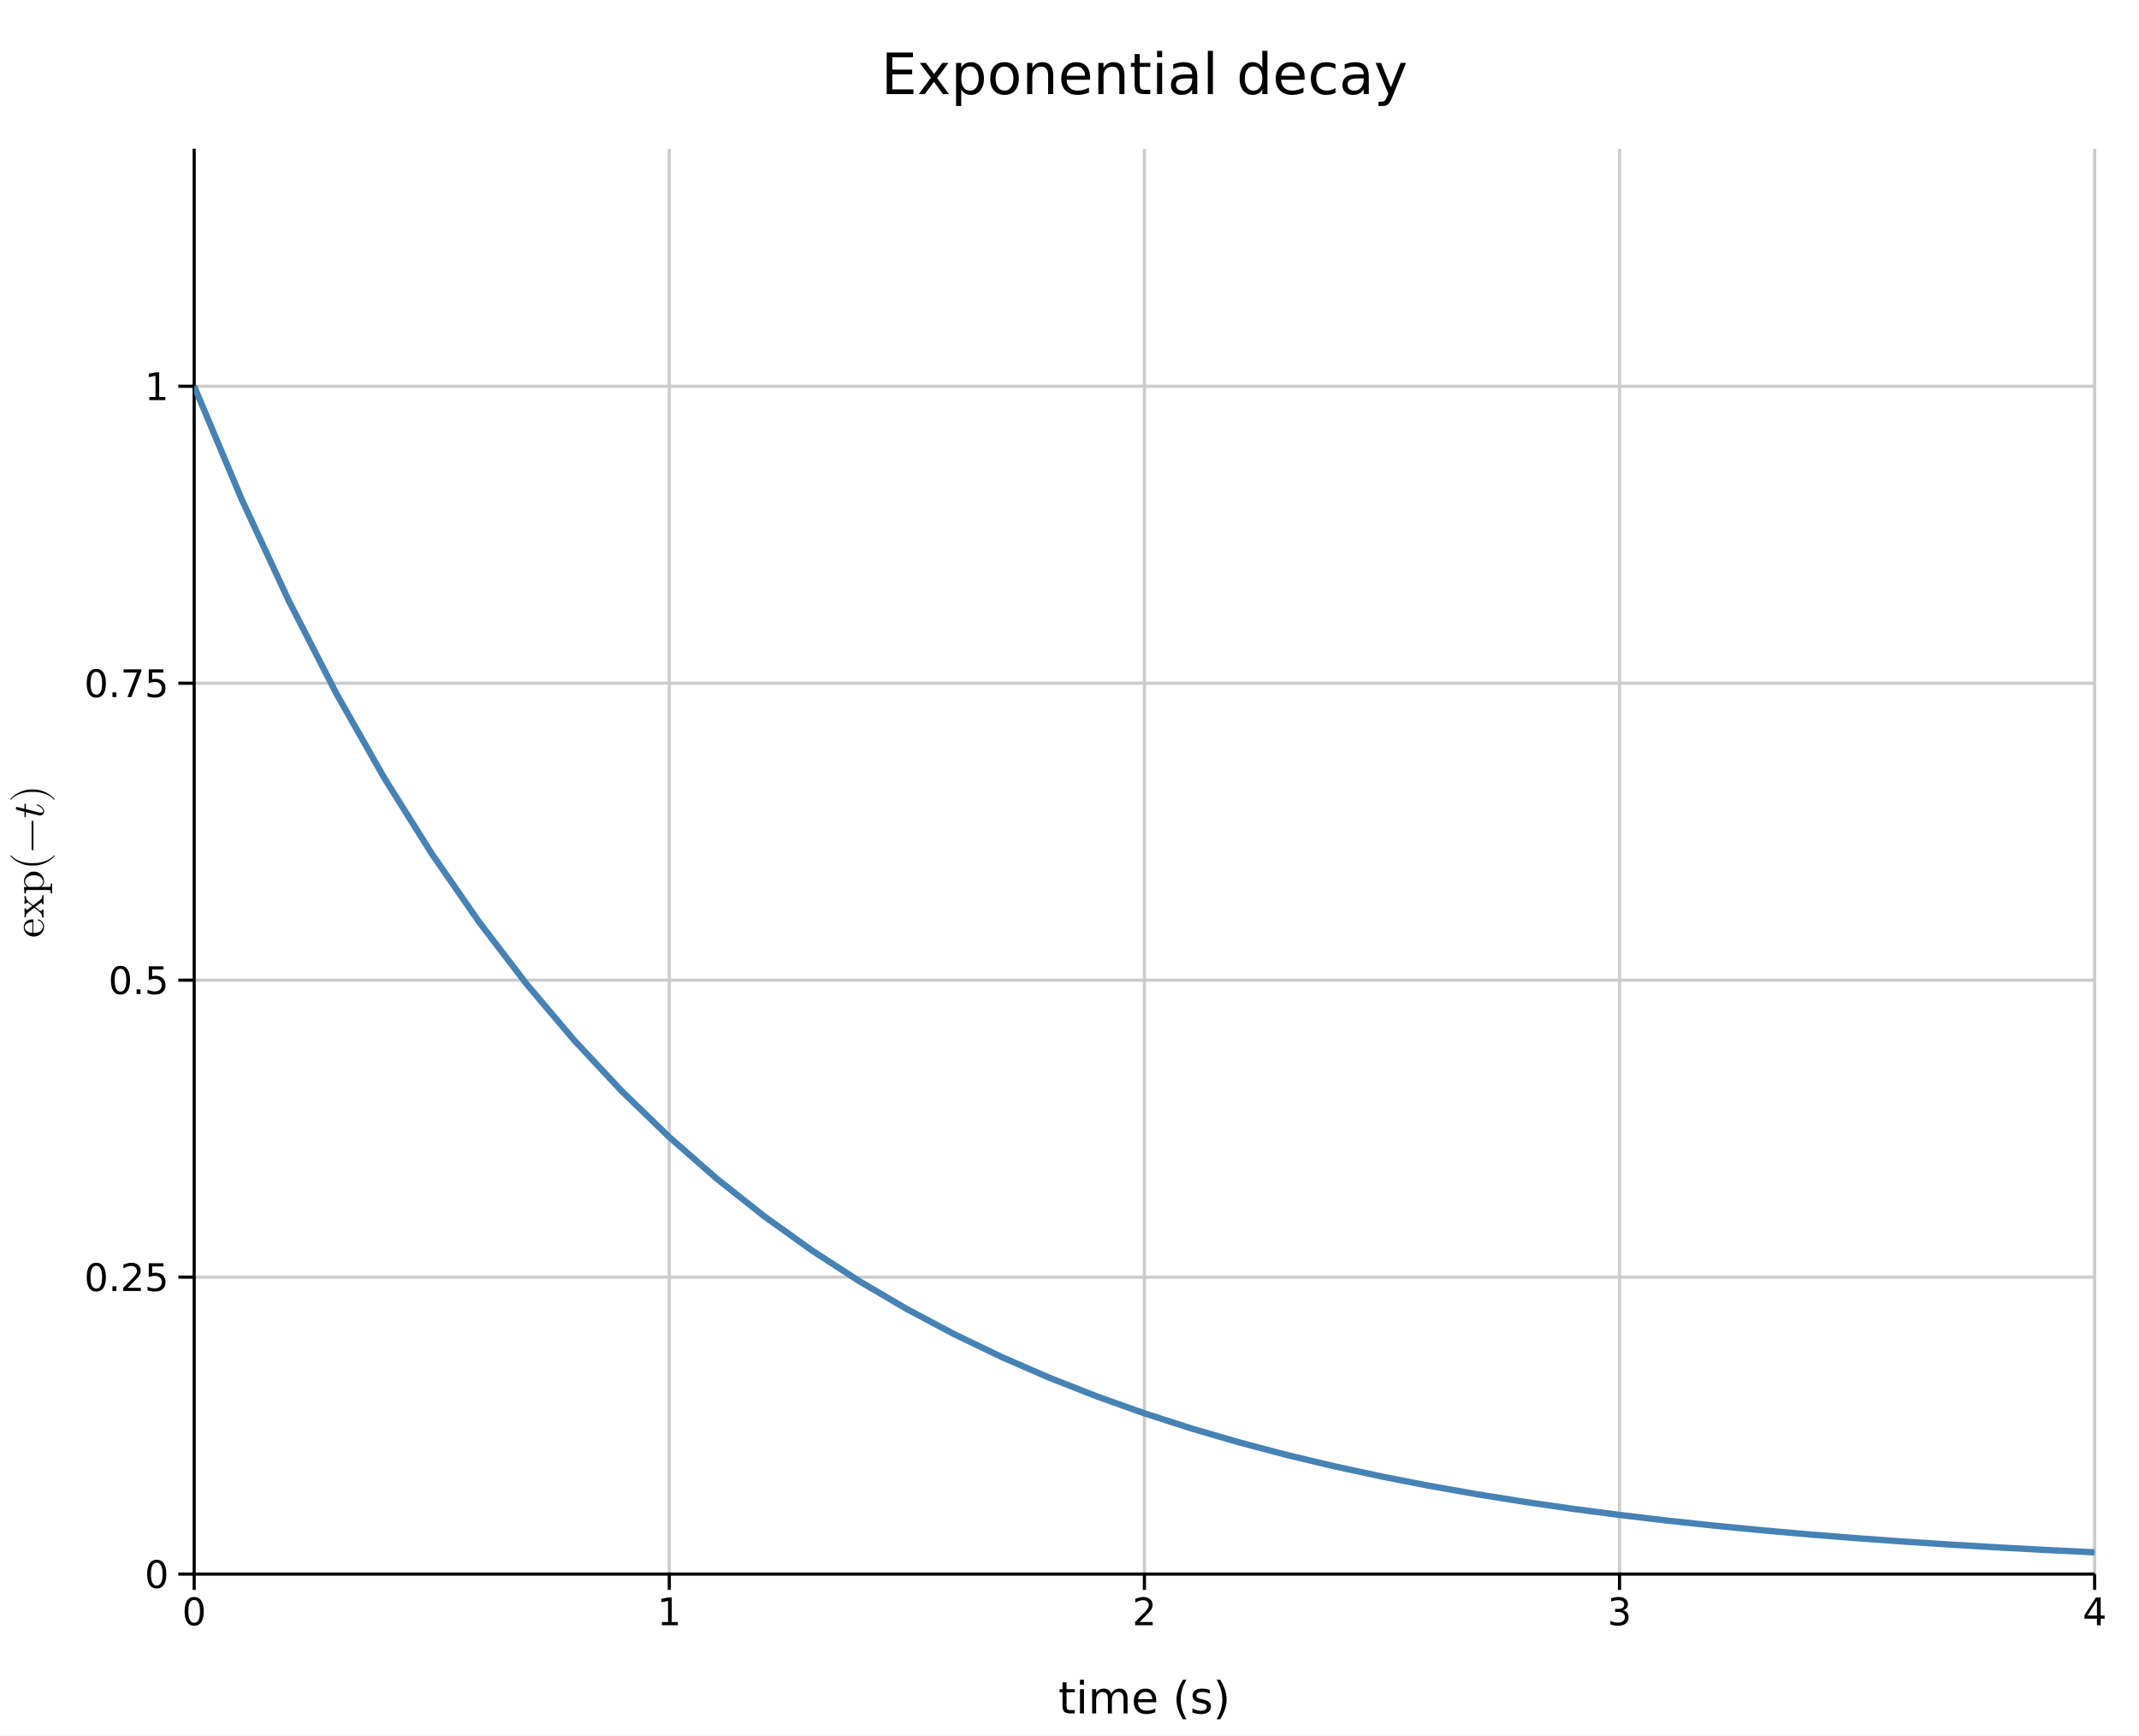
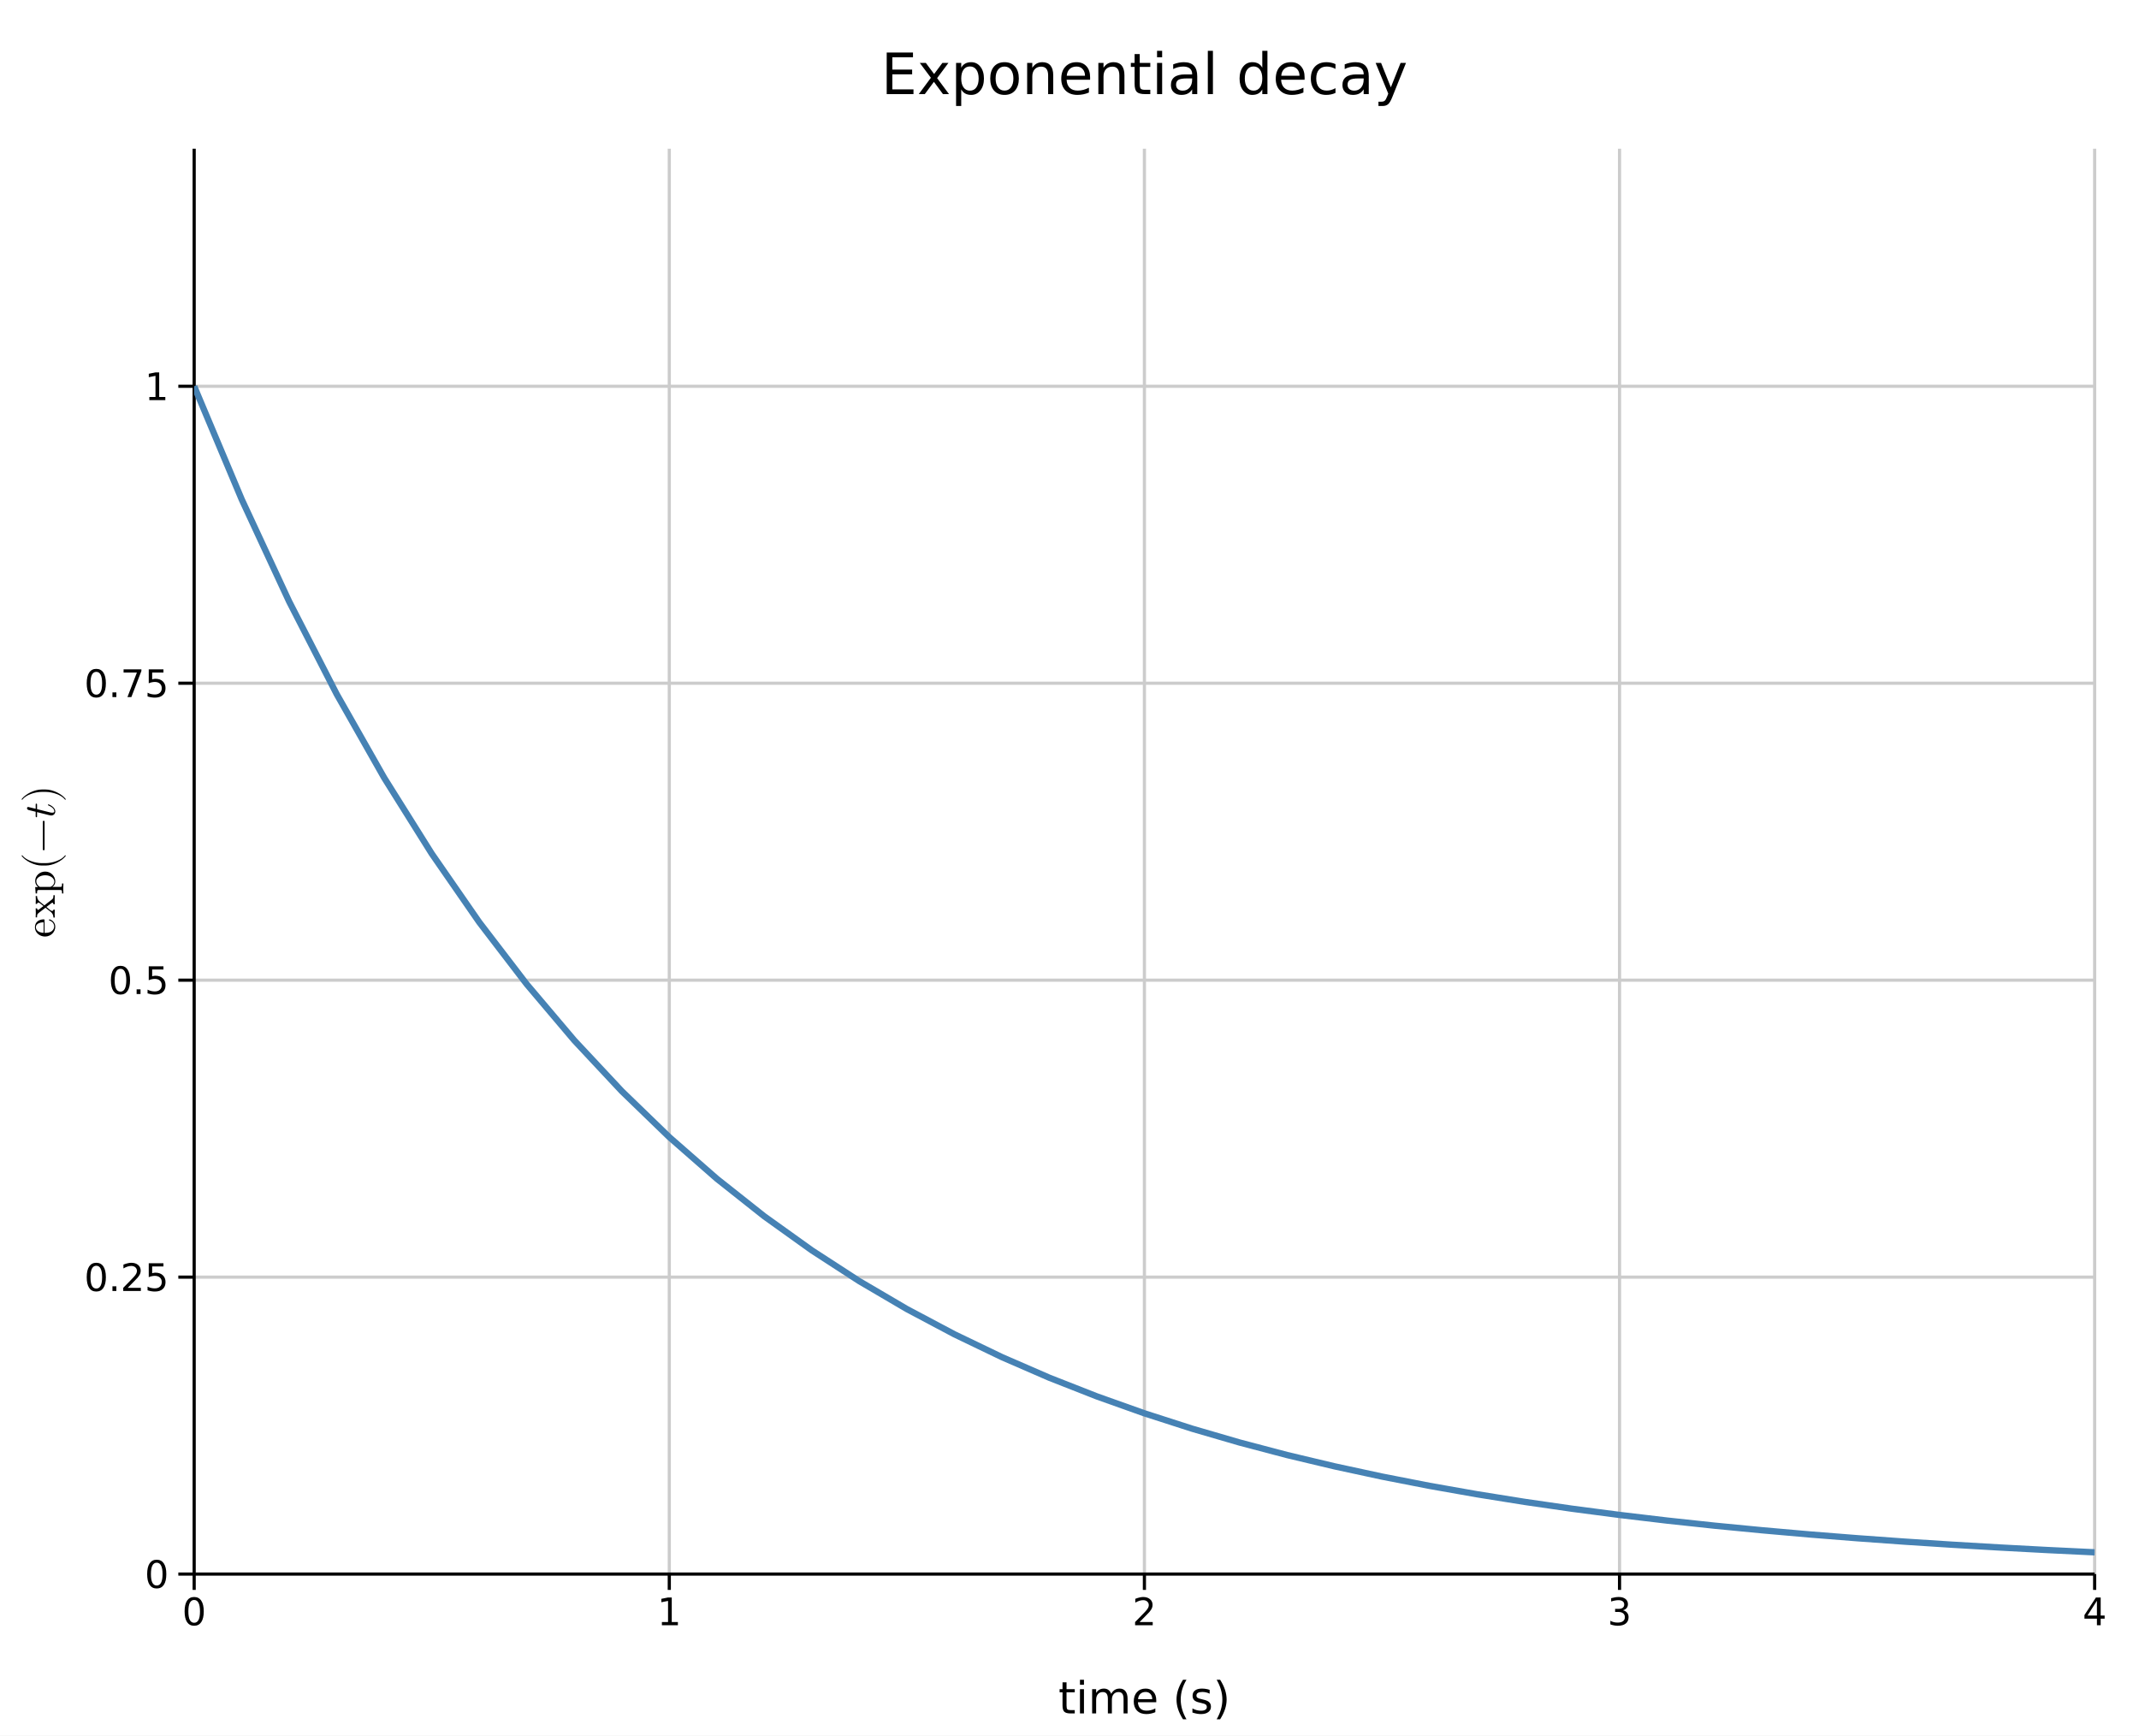
<svg xmlns="http://www.w3.org/2000/svg" width="675.3" height="547.95" font-family="DejaVu Sans, Verdana, Liberation Sans, Arial, sans-serif" fill="black">
  <rect width="100%" height="100%" fill="white" />
  <defs>
    <clipPath id="kuva-clip-10">
      <rect x="61.3" y="46.95" width="600" height="450" />
    </clipPath>
  </defs>
  <line x1="211.3" y1="46.95" x2="211.3" y2="496.95" stroke="#cccccc" stroke-width="1" />
  <line x1="361.3" y1="46.95" x2="361.3" y2="496.95" stroke="#cccccc" stroke-width="1" />
  <line x1="511.3" y1="46.95" x2="511.3" y2="496.95" stroke="#cccccc" stroke-width="1" />
  <line x1="661.3" y1="46.95" x2="661.3" y2="496.95" stroke="#cccccc" stroke-width="1" />
  <line x1="61.3" y1="403.2" x2="661.3" y2="403.2" stroke="#cccccc" stroke-width="1" />
  <line x1="61.3" y1="309.45" x2="661.3" y2="309.45" stroke="#cccccc" stroke-width="1" />
  <line x1="61.3" y1="215.7" x2="661.3" y2="215.7" stroke="#cccccc" stroke-width="1" />
  <line x1="61.3" y1="121.95" x2="661.3" y2="121.95" stroke="#cccccc" stroke-width="1" />
  <line x1="61.3" y1="496.95" x2="661.3" y2="496.95" stroke="#000000" stroke-width="1" />
  <line x1="61.3" y1="46.95" x2="61.3" y2="496.95" stroke="#000000" stroke-width="1" />
  <line x1="61.3" y1="496.95" x2="61.3" y2="501.95" stroke="#000000" stroke-width="1" />
  <text x="61.3" y="513.09" font-size="12" text-anchor="middle">0</text>
  <line x1="211.3" y1="496.95" x2="211.3" y2="501.95" stroke="#000000" stroke-width="1" />
  <text x="211.3" y="513.09" font-size="12" text-anchor="middle">1</text>
  <line x1="361.3" y1="496.95" x2="361.3" y2="501.95" stroke="#000000" stroke-width="1" />
  <text x="361.3" y="513.09" font-size="12" text-anchor="middle">2</text>
  <line x1="511.3" y1="496.95" x2="511.3" y2="501.95" stroke="#000000" stroke-width="1" />
  <text x="511.3" y="513.09" font-size="12" text-anchor="middle">3</text>
  <line x1="661.3" y1="496.95" x2="661.3" y2="501.95" stroke="#000000" stroke-width="1" />
  <text x="661.3" y="513.09" font-size="12" text-anchor="middle">4</text>
  <line x1="56.3" y1="496.95" x2="61.3" y2="496.95" stroke="#000000" stroke-width="1" />
  <text x="53.3" y="501.33" font-size="12" text-anchor="end">0</text>
  <line x1="56.3" y1="403.2" x2="61.3" y2="403.2" stroke="#000000" stroke-width="1" />
  <text x="53.3" y="407.58" font-size="12" text-anchor="end">0.25</text>
  <line x1="56.3" y1="309.45" x2="61.3" y2="309.45" stroke="#000000" stroke-width="1" />
  <text x="53.3" y="313.83" font-size="12" text-anchor="end">0.5</text>
  <line x1="56.3" y1="215.7" x2="61.3" y2="215.7" stroke="#000000" stroke-width="1" />
  <text x="53.3" y="220.08" font-size="12" text-anchor="end">0.75</text>
  <line x1="56.3" y1="121.95" x2="61.3" y2="121.95" stroke="#000000" stroke-width="1" />
  <text x="53.3" y="126.33" font-size="12" text-anchor="end">1</text>
  <text x="361.3" y="540.95" font-size="14" text-anchor="middle">time (s)</text>
-   <g transform="translate(0.665125,0)">
-     <g transform="rotate(-90,17.29688,271.9531)">
-       <g transform="translate(-11.01813,253.9911)">
-         <g>
-           <g class="typst-group">
-             <g>
-               <g class="typst-text" transform="matrix(1 0 0 -1 4.2 13.762)">
-                 <use href="#m0-g25431862FFE8D9F38C1E129919706155" x="0" y="0" fill="#000000" fill-rule="nonzero" />
-                 <use href="#m0-gABAC6146B259015F5C5A7BC9D0B06853" x="6.216" y="0" fill="#000000" fill-rule="nonzero" />
-                 <use href="#m0-gC99259ABF4B100D7E509AE63F749399C" x="13.608" y="0" fill="#000000" fill-rule="nonzero" />
-               </g>
-               <g class="typst-text" transform="matrix(1 0 0 -1 25.592 13.762)">
-                 <use href="#m0-gF59359D7FF6AE55D3D4C6BEFD61DC11E" x="0" y="0" fill="#000000" fill-rule="nonzero" />
-               </g>
-               <g class="typst-text" transform="matrix(1 0 0 -1 31.038 13.762)">
-                 <use href="#m0-gDB7590B67049C850FD25748AB9AA92A2" x="0" y="0" fill="#000000" fill-rule="nonzero" />
-               </g>
-               <g class="typst-text" transform="matrix(1 0 0 -1 41.93 13.762)">
-                 <use href="#m0-gD4A942EA3F2222CC6B203C1EBCD16DD0" x="0" y="0" fill="#000000" fill-rule="nonzero" />
-               </g>
-               <g class="typst-text" transform="matrix(1 0 0 -1 46.984 13.762)">
-                 <use href="#m0-g8641FB8E71730C491C7459D64E81967E" x="0" y="0" fill="#000000" fill-rule="nonzero" />
-               </g>
+   <g transform="rotate(-90,17.29688,271.9531)">
+     <g transform="translate(-11.01813,258.1911)">
+       <g>
+         <g class="typst-group">
+           <g>
+             <g class="typst-text" transform="matrix(1 0 0 -1 4.2 13.762)">
+               <use href="#m0-g25431862FFE8D9F38C1E129919706155" x="0" y="0" fill="#000000" fill-rule="nonzero" />
+               <use href="#m0-gABAC6146B259015F5C5A7BC9D0B06853" x="6.216" y="0" fill="#000000" fill-rule="nonzero" />
+               <use href="#m0-gC99259ABF4B100D7E509AE63F749399C" x="13.608" y="0" fill="#000000" fill-rule="nonzero" />
+             </g>
+             <g class="typst-text" transform="matrix(1 0 0 -1 25.592 13.762)">
+               <use href="#m0-gF59359D7FF6AE55D3D4C6BEFD61DC11E" x="0" y="0" fill="#000000" fill-rule="nonzero" />
+             </g>
+             <g class="typst-text" transform="matrix(1 0 0 -1 31.038 13.762)">
+               <use href="#m0-gDB7590B67049C850FD25748AB9AA92A2" x="0" y="0" fill="#000000" fill-rule="nonzero" />
+             </g>
+             <g class="typst-text" transform="matrix(1 0 0 -1 41.93 13.762)">
+               <use href="#m0-gD4A942EA3F2222CC6B203C1EBCD16DD0" x="0" y="0" fill="#000000" fill-rule="nonzero" />
+             </g>
+             <g class="typst-text" transform="matrix(1 0 0 -1 46.984 13.762)">
+               <use href="#m0-g8641FB8E71730C491C7459D64E81967E" x="0" y="0" fill="#000000" fill-rule="nonzero" />
            </g>
          </g>
        </g>
-         <defs id="m0-glyph">
-           <symbol id="m0-g25431862FFE8D9F38C1E129919706155" overflow="visible">
-             <path d="M 0 0m 5.81 1.666 c 0 0.14 -0.112 0.168 -0.182 0.168 c -0.126 0 -0.154 -0.084 -0.182 -0.196 c -0.49 -1.442 -1.75 -1.442 -1.89 -1.442 c -0.7 0 -1.26 0.42 -1.582 0.938 c -0.42 0.672 -0.42 1.596 -0.42 2.1 h 3.906 c 0.308 0 0.35 0 0.35 0.294 c 0 1.386 -0.756 2.744 -2.506 2.744 c -1.624 0 -2.912 -1.442 -2.912 -3.192 c 0 -1.876 1.47 -3.234 3.08 -3.234 c 1.708 0 2.338 1.554 2.338 1.82 Z m -0.924 1.862 h -3.318 c 0.084 2.086 1.26 2.436 1.736 2.436 c 1.442 0 1.582 -1.89 1.582 -2.436 Z " />
-           </symbol>
-           <symbol id="m0-gABAC6146B259015F5C5A7BC9D0B06853" overflow="visible">
-             <path d="M 0 0m 7.224 0 v 0.434 c -0.756 0 -1.008 0.028 -1.33 0.434 l -1.876 2.422 c 0.42 0.532 0.952 1.218 1.288 1.582 c 0.434 0.504 1.008 0.714 1.666 0.728 v 0.434 c -0.364 -0.028 -0.784 -0.042 -1.148 -0.042 c -0.42 0 -1.162 0.028 -1.344 0.042 v -0.434 c 0.294 -0.028 0.406 -0.21 0.406 -0.434 c 0 -0.224 -0.14 -0.406 -0.21 -0.49 l -0.868 -1.092 l -1.092 1.414 c -0.126 0.14 -0.126 0.168 -0.126 0.252 c 0 0.21 0.21 0.336 0.49 0.35 v 0.434 l -1.512 -0.042 c -0.294 0 -0.952 0.014 -1.33 0.042 v -0.434 c 0.98 0 0.994 -0.014 1.652 -0.854 l 1.386 -1.806 c -0.658 -0.84 -0.658 -0.868 -1.316 -1.666 c -0.672 -0.812 -1.498 -0.84 -1.792 -0.84 v -0.434 c 0.364 0.028 0.798 0.042 1.162 0.042 l 1.33 -0.042 v 0.434 c -0.308 0.042 -0.406 0.224 -0.406 0.434 c 0 0.308 0.406 0.77 1.26 1.778 l 1.064 -1.4 c 0.112 -0.154 0.294 -0.378 0.294 -0.462 c 0 -0.126 -0.126 -0.336 -0.504 -0.35 v -0.434 l 1.512 0.042 c 0.378 0 0.924 -0.014 1.344 -0.042 Z " />
-           </symbol>
-           <symbol id="m0-gC99259ABF4B100D7E509AE63F749399C" overflow="visible">
-             <path d="M 0 0m 7.294 3.024 c 0 1.778 -1.358 3.164 -2.926 3.164 c -1.092 0 -1.68 -0.616 -1.96 -0.924 v 0.924 l -2.016 -0.154 v -0.434 c 0.994 0 1.092 -0.084 1.092 -0.7 v -6.552 c 0 -0.63 -0.154 -0.63 -1.092 -0.63 v -0.434 l 1.568 0.042 l 1.582 -0.042 v 0.434 c -0.938 0 -1.092 0 -1.092 0.63 v 2.352 v 0.126 c 0.07 -0.224 0.658 -0.98 1.722 -0.98 c 1.666 0 3.122 1.372 3.122 3.178 Z m -1.162 0 c 0 -1.694 -0.98 -2.87 -2.016 -2.87 c -0.56 0 -1.092 0.28 -1.47 0.854 c -0.196 0.294 -0.196 0.308 -0.196 0.588 v 3.122 c 0.406 0.714 1.092 1.12 1.806 1.12 c 1.022 0 1.876 -1.232 1.876 -2.814 Z " />
-           </symbol>
-           <symbol id="m0-gF59359D7FF6AE55D3D4C6BEFD61DC11E" overflow="visible">
-             <path d="M 0 0m 4.648 -3.332 c 0 0.042 -0.028 0.084 -0.056 0.112 c -1.456 1.092 -2.422 3.892 -2.422 6.132 v 1.176 c 0 2.24 0.966 5.04 2.422 6.132 c 0.028 0.028 0.056 0.07 0.056 0.112 c 0 0.07 -0.07 0.14 -0.14 0.14 c -0.028 0 -0.056 -0.014 -0.084 -0.028 c -1.54 -1.162 -3.01 -3.962 -3.01 -6.356 v -1.176 c 0 -2.394 1.47 -5.194 3.01 -6.356 c 0.028 -0.014 0.056 -0.028 0.084 -0.028 c 0.07 0 0.14 0.07 0.14 0.14 Z " />
-           </symbol>
-           <symbol id="m0-gDB7590B67049C850FD25748AB9AA92A2" overflow="visible">
-             <path d="M 0 0m 10.108 3.5 c 0 0.154 -0.126 0.28 -0.28 0.28 h -8.764 c -0.154 0 -0.28 -0.126 -0.28 -0.28 c 0 -0.154 0.126 -0.28 0.28 -0.28 h 8.764 c 0.154 0 0.28 0.126 0.28 0.28 Z " />
-           </symbol>
-           <symbol id="m0-gD4A942EA3F2222CC6B203C1EBCD16DD0" overflow="visible">
-             <path d="M 0 0m 4.62 5.88 c 0 0.154 -0.14 0.154 -0.392 0.154 h -1.232 c 0.504 1.988 0.574 2.268 0.574 2.352 c 0 0.238 -0.168 0.378 -0.406 0.378 c -0.042 0 -0.434 -0.014 -0.56 -0.504 l -0.546 -2.226 h -1.316 c -0.28 0 -0.42 0 -0.42 -0.266 c 0 -0.168 0.112 -0.168 0.392 -0.168 h 1.232 c -1.008 -3.976 -1.064 -4.214 -1.064 -4.466 c 0 -0.756 0.532 -1.288 1.288 -1.288 c 1.428 0 2.226 2.044 2.226 2.156 c 0 0.14 -0.112 0.14 -0.168 0.14 c -0.126 0 -0.14 -0.042 -0.21 -0.196 c -0.602 -1.456 -1.344 -1.792 -1.82 -1.792 c -0.294 0 -0.434 0.182 -0.434 0.644 c 0 0.336 0.028 0.434 0.084 0.672 l 1.036 4.13 h 1.316 c 0.28 0 0.42 0 0.42 0.28 Z " />
-           </symbol>
-           <symbol id="m0-g8641FB8E71730C491C7459D64E81967E" overflow="visible">
-             <path d="M 0 0m 4.032 2.912 v 1.176 c 0 2.394 -1.47 5.194 -3.01 6.356 c -0.028 0.014 -0.056 0.028 -0.084 0.028 c -0.07 0 -0.14 -0.07 -0.14 -0.14 c 0 -0.042 0.028 -0.084 0.056 -0.112 c 1.456 -1.092 2.422 -3.892 2.422 -6.132 v -1.176 c 0 -2.24 -0.966 -5.04 -2.422 -6.132 c -0.028 -0.028 -0.056 -0.07 -0.056 -0.112 c 0 -0.07 0.07 -0.14 0.14 -0.14 c 0.028 0 0.056 0.014 0.084 0.028 c 1.54 1.162 3.01 3.962 3.01 6.356 Z " />
-           </symbol>
-         </defs>
      </g>
+       <defs id="m0-glyph">
+         <symbol id="m0-g25431862FFE8D9F38C1E129919706155" overflow="visible">
+           <path d="M 0 0m 5.81 1.666 c 0 0.14 -0.112 0.168 -0.182 0.168 c -0.126 0 -0.154 -0.084 -0.182 -0.196 c -0.49 -1.442 -1.75 -1.442 -1.89 -1.442 c -0.7 0 -1.26 0.42 -1.582 0.938 c -0.42 0.672 -0.42 1.596 -0.42 2.1 h 3.906 c 0.308 0 0.35 0 0.35 0.294 c 0 1.386 -0.756 2.744 -2.506 2.744 c -1.624 0 -2.912 -1.442 -2.912 -3.192 c 0 -1.876 1.47 -3.234 3.08 -3.234 c 1.708 0 2.338 1.554 2.338 1.82 Z m -0.924 1.862 h -3.318 c 0.084 2.086 1.26 2.436 1.736 2.436 c 1.442 0 1.582 -1.89 1.582 -2.436 Z " />
+         </symbol>
+         <symbol id="m0-gABAC6146B259015F5C5A7BC9D0B06853" overflow="visible">
+           <path d="M 0 0m 7.224 0 v 0.434 c -0.756 0 -1.008 0.028 -1.33 0.434 l -1.876 2.422 c 0.42 0.532 0.952 1.218 1.288 1.582 c 0.434 0.504 1.008 0.714 1.666 0.728 v 0.434 c -0.364 -0.028 -0.784 -0.042 -1.148 -0.042 c -0.42 0 -1.162 0.028 -1.344 0.042 v -0.434 c 0.294 -0.028 0.406 -0.21 0.406 -0.434 c 0 -0.224 -0.14 -0.406 -0.21 -0.49 l -0.868 -1.092 l -1.092 1.414 c -0.126 0.14 -0.126 0.168 -0.126 0.252 c 0 0.21 0.21 0.336 0.49 0.35 v 0.434 l -1.512 -0.042 c -0.294 0 -0.952 0.014 -1.33 0.042 v -0.434 c 0.98 0 0.994 -0.014 1.652 -0.854 l 1.386 -1.806 c -0.658 -0.84 -0.658 -0.868 -1.316 -1.666 c -0.672 -0.812 -1.498 -0.84 -1.792 -0.84 v -0.434 c 0.364 0.028 0.798 0.042 1.162 0.042 l 1.33 -0.042 v 0.434 c -0.308 0.042 -0.406 0.224 -0.406 0.434 c 0 0.308 0.406 0.77 1.26 1.778 l 1.064 -1.4 c 0.112 -0.154 0.294 -0.378 0.294 -0.462 c 0 -0.126 -0.126 -0.336 -0.504 -0.35 v -0.434 l 1.512 0.042 c 0.378 0 0.924 -0.014 1.344 -0.042 Z " />
+         </symbol>
+         <symbol id="m0-gC99259ABF4B100D7E509AE63F749399C" overflow="visible">
+           <path d="M 0 0m 7.294 3.024 c 0 1.778 -1.358 3.164 -2.926 3.164 c -1.092 0 -1.68 -0.616 -1.96 -0.924 v 0.924 l -2.016 -0.154 v -0.434 c 0.994 0 1.092 -0.084 1.092 -0.7 v -6.552 c 0 -0.63 -0.154 -0.63 -1.092 -0.63 v -0.434 l 1.568 0.042 l 1.582 -0.042 v 0.434 c -0.938 0 -1.092 0 -1.092 0.63 v 2.352 v 0.126 c 0.07 -0.224 0.658 -0.98 1.722 -0.98 c 1.666 0 3.122 1.372 3.122 3.178 Z m -1.162 0 c 0 -1.694 -0.98 -2.87 -2.016 -2.87 c -0.56 0 -1.092 0.28 -1.47 0.854 c -0.196 0.294 -0.196 0.308 -0.196 0.588 v 3.122 c 0.406 0.714 1.092 1.12 1.806 1.12 c 1.022 0 1.876 -1.232 1.876 -2.814 Z " />
+         </symbol>
+         <symbol id="m0-gF59359D7FF6AE55D3D4C6BEFD61DC11E" overflow="visible">
+           <path d="M 0 0m 4.648 -3.332 c 0 0.042 -0.028 0.084 -0.056 0.112 c -1.456 1.092 -2.422 3.892 -2.422 6.132 v 1.176 c 0 2.24 0.966 5.04 2.422 6.132 c 0.028 0.028 0.056 0.07 0.056 0.112 c 0 0.07 -0.07 0.14 -0.14 0.14 c -0.028 0 -0.056 -0.014 -0.084 -0.028 c -1.54 -1.162 -3.01 -3.962 -3.01 -6.356 v -1.176 c 0 -2.394 1.47 -5.194 3.01 -6.356 c 0.028 -0.014 0.056 -0.028 0.084 -0.028 c 0.07 0 0.14 0.07 0.14 0.14 Z " />
+         </symbol>
+         <symbol id="m0-gDB7590B67049C850FD25748AB9AA92A2" overflow="visible">
+           <path d="M 0 0m 10.108 3.5 c 0 0.154 -0.126 0.28 -0.28 0.28 h -8.764 c -0.154 0 -0.28 -0.126 -0.28 -0.28 c 0 -0.154 0.126 -0.28 0.28 -0.28 h 8.764 c 0.154 0 0.28 0.126 0.28 0.28 Z " />
+         </symbol>
+         <symbol id="m0-gD4A942EA3F2222CC6B203C1EBCD16DD0" overflow="visible">
+           <path d="M 0 0m 4.62 5.88 c 0 0.154 -0.14 0.154 -0.392 0.154 h -1.232 c 0.504 1.988 0.574 2.268 0.574 2.352 c 0 0.238 -0.168 0.378 -0.406 0.378 c -0.042 0 -0.434 -0.014 -0.56 -0.504 l -0.546 -2.226 h -1.316 c -0.28 0 -0.42 0 -0.42 -0.266 c 0 -0.168 0.112 -0.168 0.392 -0.168 h 1.232 c -1.008 -3.976 -1.064 -4.214 -1.064 -4.466 c 0 -0.756 0.532 -1.288 1.288 -1.288 c 1.428 0 2.226 2.044 2.226 2.156 c 0 0.14 -0.112 0.14 -0.168 0.14 c -0.126 0 -0.14 -0.042 -0.21 -0.196 c -0.602 -1.456 -1.344 -1.792 -1.82 -1.792 c -0.294 0 -0.434 0.182 -0.434 0.644 c 0 0.336 0.028 0.434 0.084 0.672 l 1.036 4.13 h 1.316 c 0.28 0 0.42 0 0.42 0.28 Z " />
+         </symbol>
+         <symbol id="m0-g8641FB8E71730C491C7459D64E81967E" overflow="visible">
+           <path d="M 0 0m 4.032 2.912 v 1.176 c 0 2.394 -1.47 5.194 -3.01 6.356 c -0.028 0.014 -0.056 0.028 -0.084 0.028 c -0.07 0 -0.14 -0.07 -0.14 -0.14 c 0 -0.042 0.028 -0.084 0.056 -0.112 c 1.456 -1.092 2.422 -3.892 2.422 -6.132 v -1.176 c 0 -2.24 -0.966 -5.04 -2.422 -6.132 c -0.028 -0.028 -0.056 -0.07 -0.056 -0.112 c 0 -0.07 0.07 -0.14 0.14 -0.14 c 0.028 0 0.056 0.014 0.084 0.028 c 1.54 1.162 3.01 3.962 3.01 6.356 Z " />
+         </symbol>
+       </defs>
    </g>
  </g>
  <text x="361.3" y="29.71" font-size="18" text-anchor="middle">Exponential decay</text>
  <g clip-path="url(#kuva-clip-10)">
    <path d="M 61.3 121.95 L 76.3 157.64 L 91.3 189.93 L 106.3 219.15 L 121.3 245.58 L 136.3 269.5 L 151.3 291.15 L 166.3 310.73 L 181.3 328.45 L 196.3 344.49 L 211.3 359 L 226.3 372.13 L 241.3 384.01 L 256.3 394.75 L 271.3 404.48 L 286.3 413.28 L 301.3 421.24 L 316.3 428.45 L 331.3 434.97 L 346.3 440.86 L 361.3 446.2 L 376.3 451.03 L 391.3 455.4 L 406.3 459.36 L 421.3 462.93 L 436.3 466.17 L 451.3 469.1 L 466.3 471.75 L 481.3 474.15 L 496.3 476.32 L 511.3 478.28 L 526.3 480.06 L 541.3 481.67 L 556.3 483.12 L 571.3 484.44 L 586.3 485.63 L 601.3 486.71 L 616.3 487.68 L 631.3 488.56 L 646.3 489.36 L 661.3 490.08 " stroke="#4682b4" stroke-width="2" fill="none" />
  </g>
</svg>
